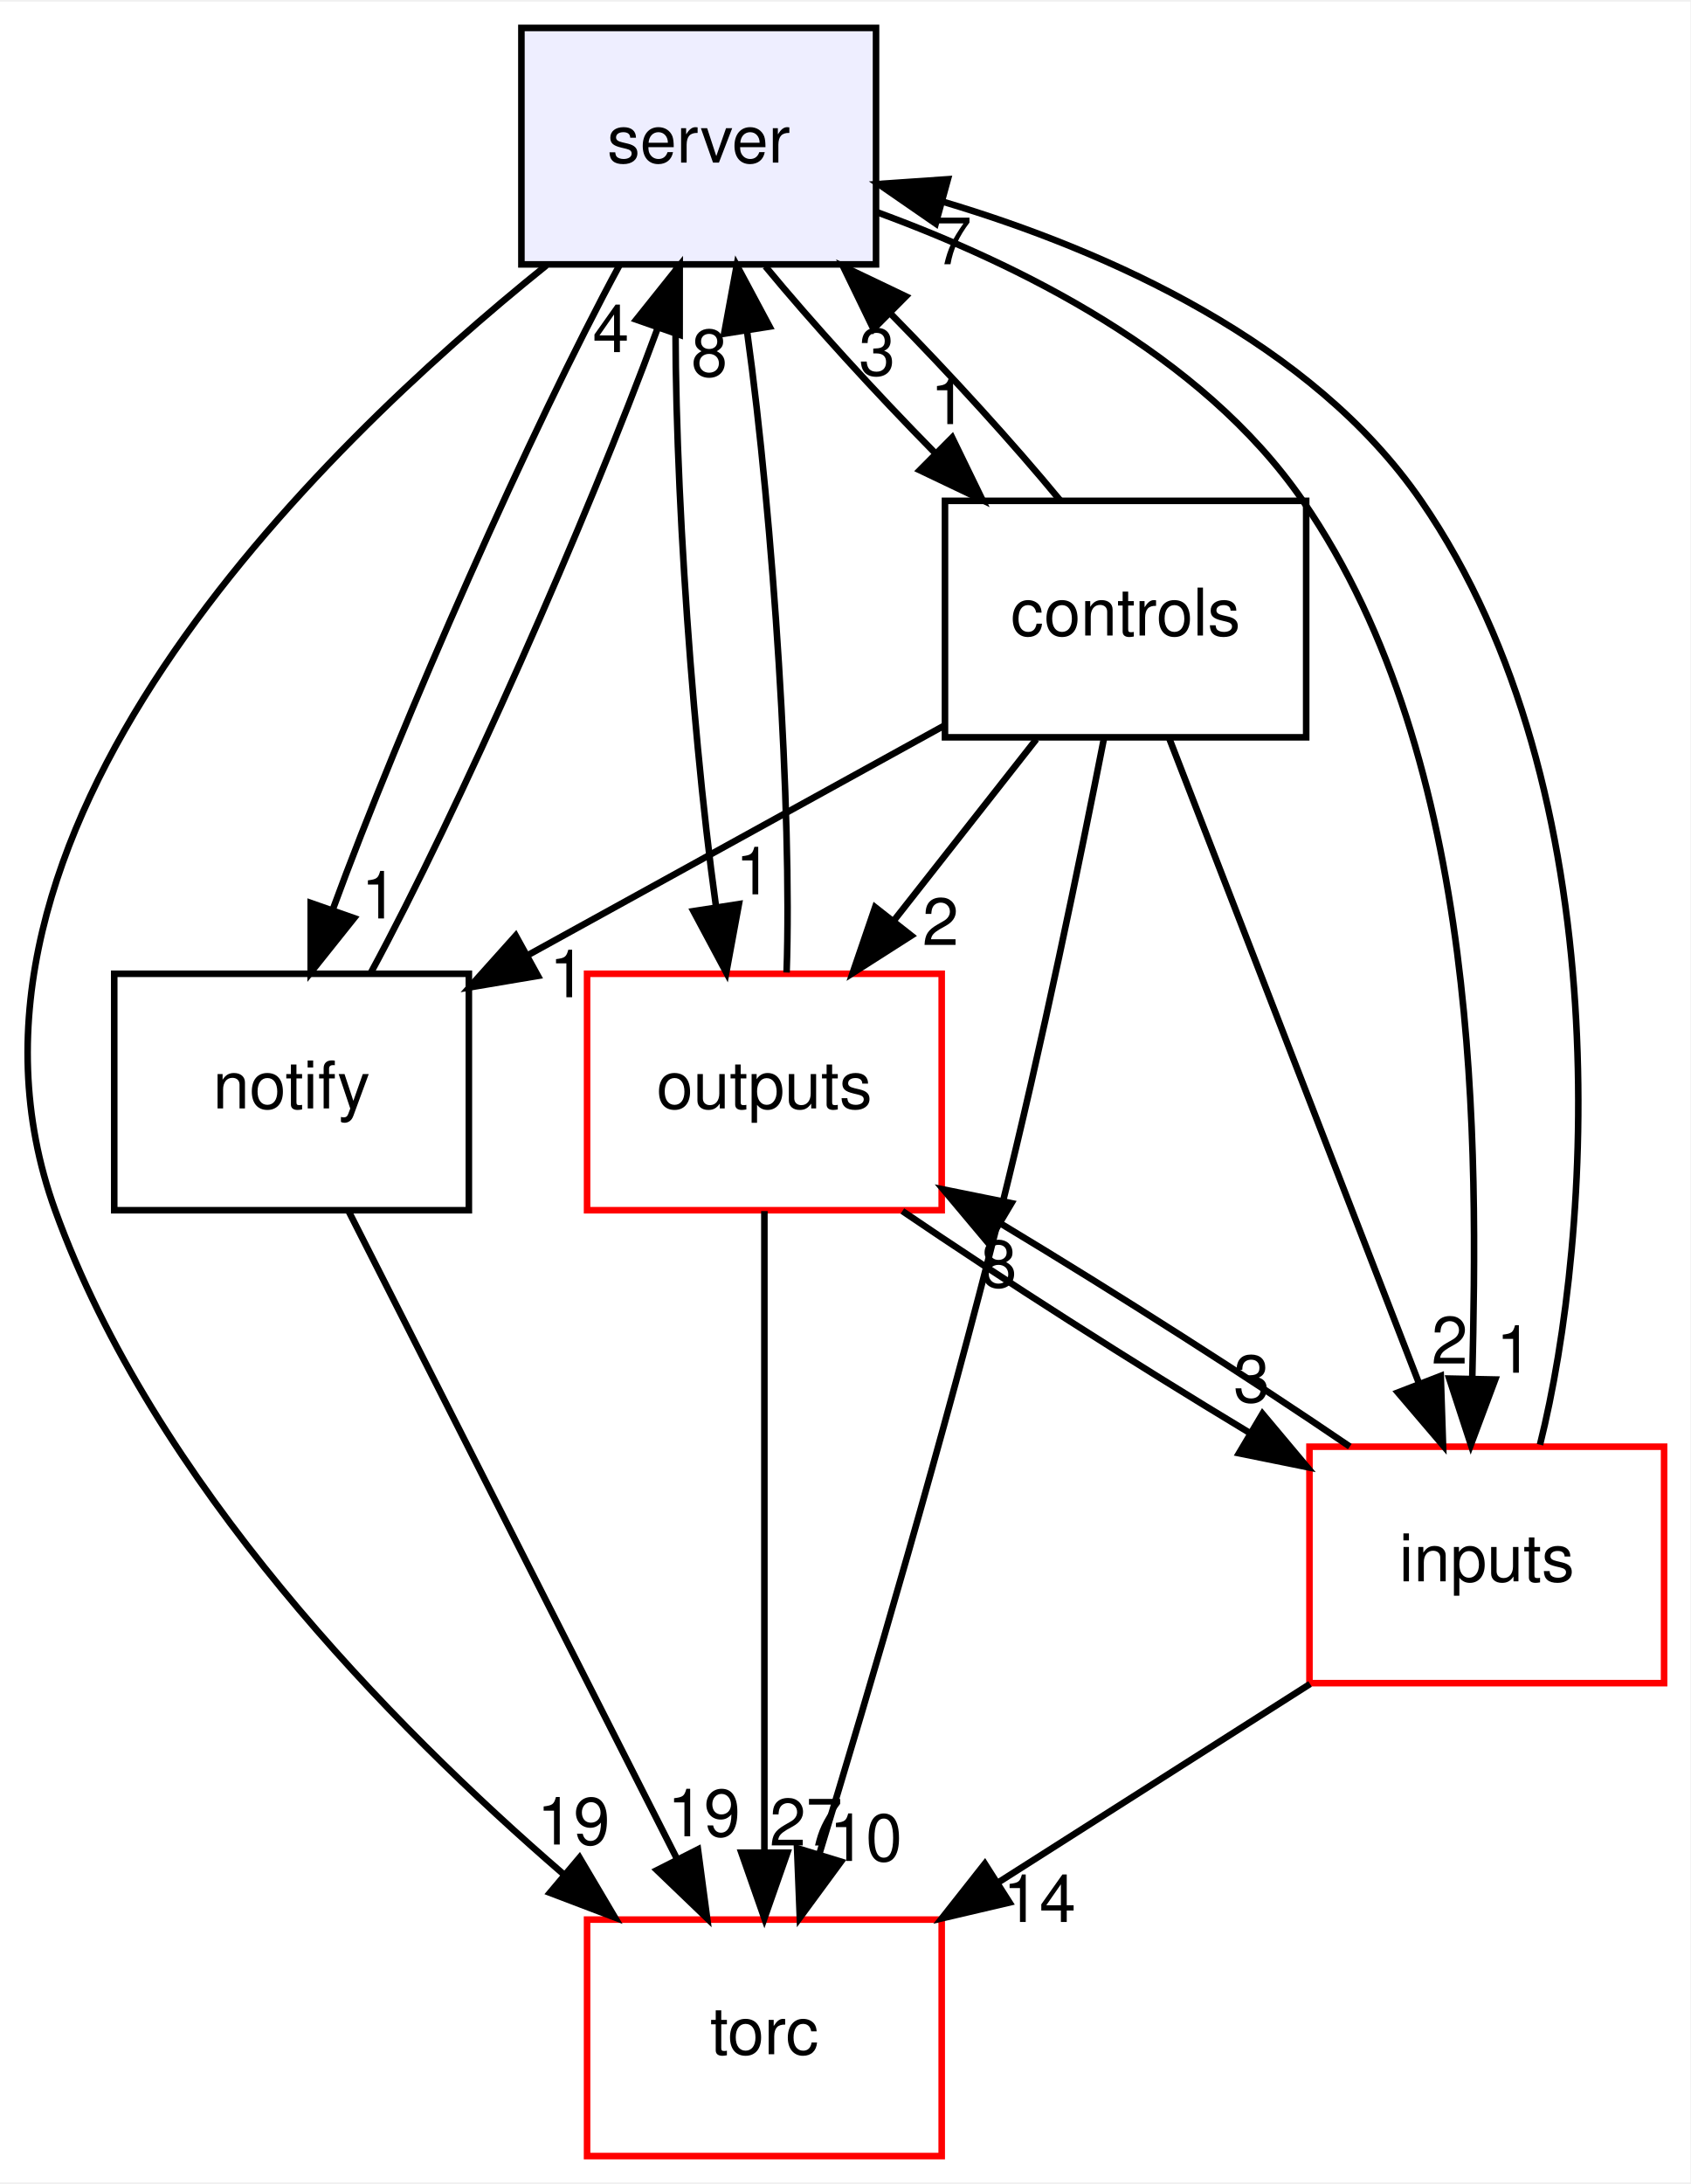
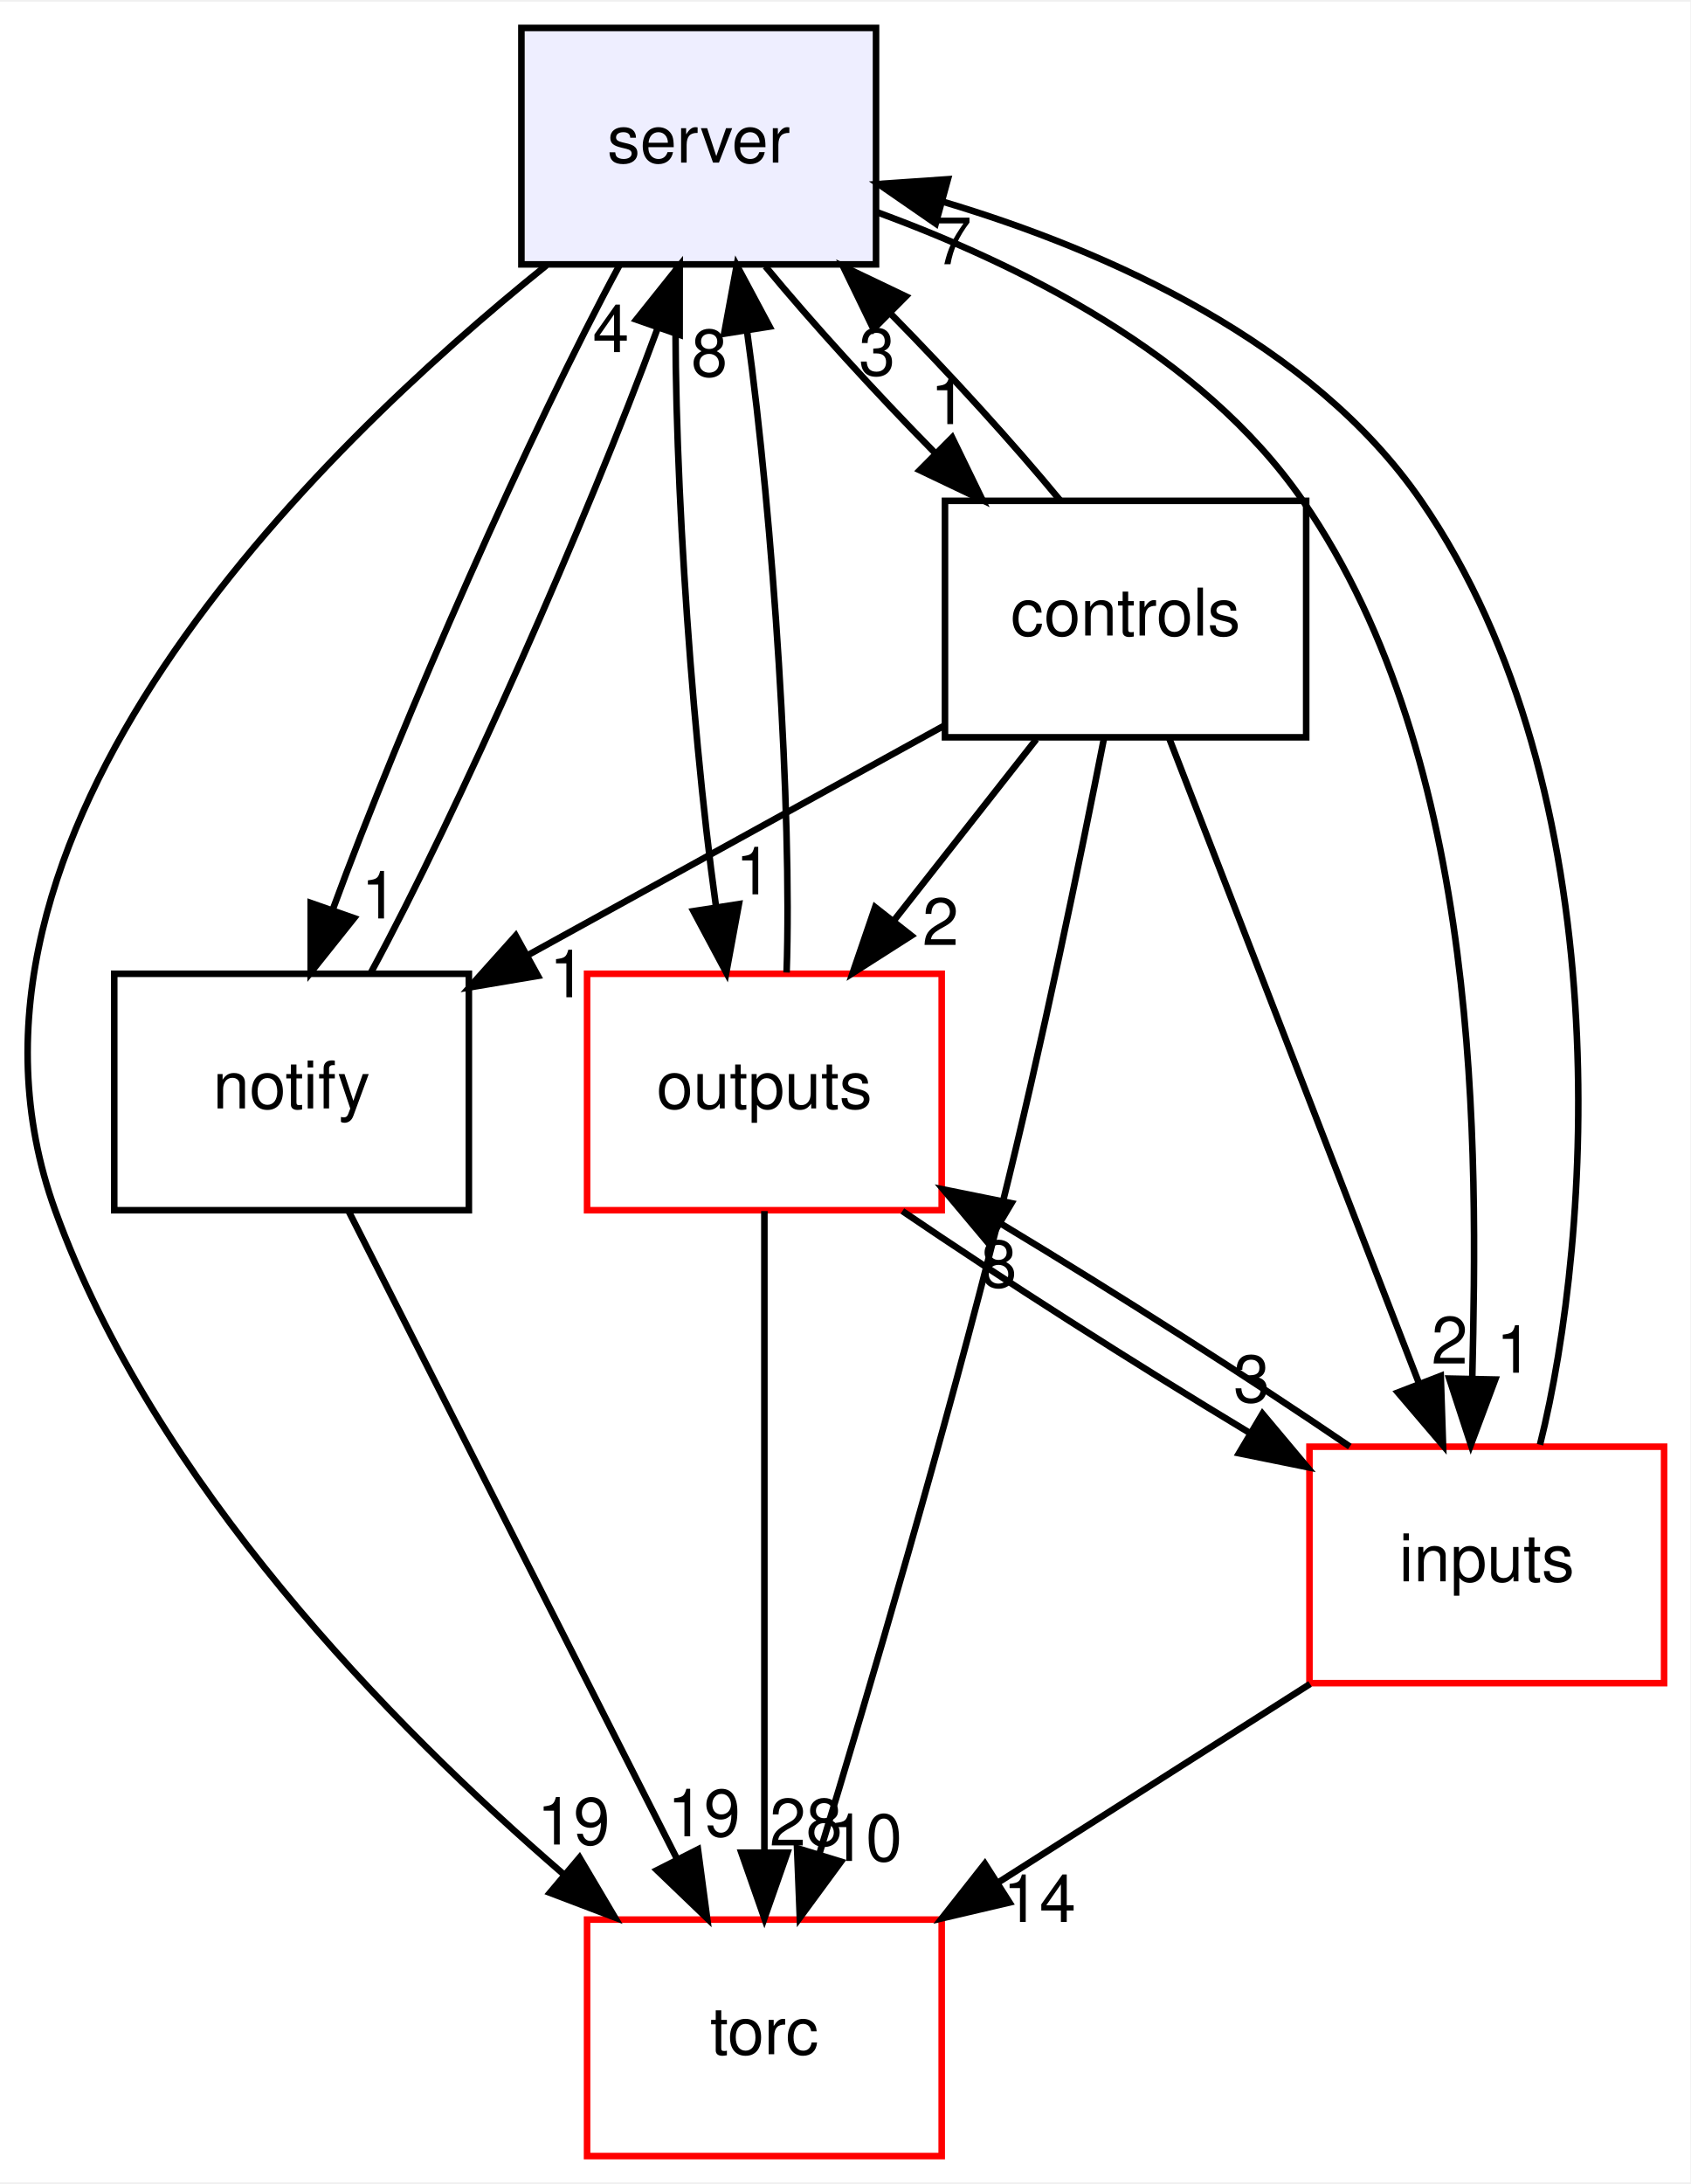
<svg xmlns="http://www.w3.org/2000/svg" xmlns:xlink="http://www.w3.org/1999/xlink" width="257pt" height="332pt" viewBox="0.00 0.00 257.39 332.00">
  <g id="graph0" class="graph" transform="scale(1 1) rotate(0) translate(4 328)">
    <polygon fill="white" stroke="none" points="-4,4 -4,-328 253.394,-328 253.394,4 -4,4" />
    <g id="node1" class="node">
      <g id="a_node1">
        <a xlink:href="dir_41e1742e44e2de38b3bc91f993fed282.html" target="_top" xlink:title="server">
          <polygon fill="#eeeeff" stroke="black" points="129.394,-324 75.394,-324 75.394,-288 129.394,-288 129.394,-324" />
          <text text-anchor="middle" x="102.394" y="-303.5" font-family="Helvetica,sans-Serif" font-size="10.00">server</text>
        </a>
      </g>
    </g>
    <g id="node2" class="node">
      <g id="a_node2">
        <a xlink:href="dir_19e1fafdf157c27762559b97f5d6a2d3.html" target="_top" xlink:title="torc">
          <polygon fill="white" stroke="red" points="139.394,-36 85.394,-36 85.394,-0 139.394,-0 139.394,-36" />
          <text text-anchor="middle" x="112.394" y="-15.5" font-family="Helvetica,sans-Serif" font-size="10.00">torc</text>
        </a>
      </g>
    </g>
    <g id="edge6" class="edge">
      <path fill="none" stroke="black" d="M79.205,-287.852C44.142,-259.653 -16.214,-200.921 4.394,-144 19.435,-102.455 55.487,-65.642 81.813,-42.913" />
      <polygon fill="black" stroke="black" points="84.245,-45.441 89.637,-36.322 79.734,-40.088 84.245,-45.441" />
      <g id="a_edge6-headlabel">
        <a xlink:href="dir_000000_000004.html" target="_top" xlink:title="19">
          <text text-anchor="middle" x="83.325" y="-47.429" font-family="Helvetica,sans-Serif" font-size="10.00">19</text>
        </a>
      </g>
    </g>
    <g id="node3" class="node">
      <g id="a_node3">
        <a xlink:href="dir_0f104a5a9ad42d0e39afe19fc0bdfc88.html" target="_top" xlink:title="notify">
          <polygon fill="none" stroke="black" points="67.394,-180 13.394,-180 13.394,-144 67.394,-144 67.394,-180" />
          <text text-anchor="middle" x="40.394" y="-159.5" font-family="Helvetica,sans-Serif" font-size="10.00">notify</text>
        </a>
      </g>
    </g>
    <g id="edge7" class="edge">
      <path fill="none" stroke="black" d="M90.331,-287.871C77.09,-263.457 57.154,-218.426 46.617,-189.635" />
      <polygon fill="black" stroke="black" points="49.917,-188.47 43.308,-180.189 43.311,-190.784 49.917,-188.47" />
      <g id="a_edge7-headlabel">
        <a xlink:href="dir_000000_000010.html" target="_top" xlink:title="1">
          <text text-anchor="middle" x="53.785" y="-188.424" font-family="Helvetica,sans-Serif" font-size="10.00">1</text>
        </a>
      </g>
    </g>
    <g id="node4" class="node">
      <g id="a_node4">
        <a xlink:href="dir_d03bd041034a3e88cd281d61691321a9.html" target="_top" xlink:title="outputs">
          <polygon fill="white" stroke="red" points="139.394,-180 85.394,-180 85.394,-144 139.394,-144 139.394,-180" />
          <text text-anchor="middle" x="112.394" y="-159.5" font-family="Helvetica,sans-Serif" font-size="10.00">outputs</text>
        </a>
      </g>
    </g>
    <g id="edge8" class="edge">
      <path fill="none" stroke="black" d="M99.016,-287.871C98.162,-263.67 101.001,-219.211 105.006,-190.393" />
      <polygon fill="black" stroke="black" points="108.514,-190.608 106.592,-180.189 101.597,-189.533 108.514,-190.608" />
      <g id="a_edge8-headlabel">
        <a xlink:href="dir_000000_000007.html" target="_top" xlink:title="1">
          <text text-anchor="middle" x="110.768" y="-192.096" font-family="Helvetica,sans-Serif" font-size="10.00">1</text>
        </a>
      </g>
    </g>
    <g id="node5" class="node">
      <g id="a_node5">
        <a xlink:href="dir_3d370fd2770cf63261b7ee5a69ee79d2.html" target="_top" xlink:title="controls">
          <polygon fill="none" stroke="black" points="194.894,-252 139.894,-252 139.894,-216 194.894,-216 194.894,-252" />
          <text text-anchor="middle" x="167.394" y="-231.5" font-family="Helvetica,sans-Serif" font-size="10.00">controls</text>
        </a>
      </g>
    </g>
    <g id="edge9" class="edge">
      <path fill="none" stroke="black" d="M112.546,-287.697C119.612,-279.135 129.161,-268.656 138.364,-259.304" />
      <polygon fill="black" stroke="black" points="140.985,-261.634 145.616,-252.104 136.054,-256.666 140.985,-261.634" />
      <g id="a_edge9-headlabel">
        <a xlink:href="dir_000000_000008.html" target="_top" xlink:title="1">
          <text text-anchor="middle" x="140.435" y="-263.681" font-family="Helvetica,sans-Serif" font-size="10.00">1</text>
        </a>
      </g>
    </g>
    <g id="node6" class="node">
      <g id="a_node6">
        <a xlink:href="dir_fb7b09e926df3dd6ae65d35d8e762017.html" target="_top" xlink:title="inputs">
          <polygon fill="white" stroke="red" points="249.394,-108 195.394,-108 195.394,-72 249.394,-72 249.394,-108" />
          <text text-anchor="middle" x="222.394" y="-87.5" font-family="Helvetica,sans-Serif" font-size="10.00">inputs</text>
        </a>
      </g>
    </g>
    <g id="edge10" class="edge">
      <path fill="none" stroke="black" d="M129.527,-295.95C150.768,-288.158 178.907,-274.515 194.394,-252 221.884,-212.034 220.971,-152.908 220.185,-118.536" />
      <polygon fill="black" stroke="black" points="223.68,-118.226 219.971,-108.301 216.681,-118.372 223.68,-118.226" />
      <g id="a_edge10-headlabel">
        <a xlink:href="dir_000000_000002.html" target="_top" xlink:title="1">
          <text text-anchor="middle" x="226.594" y="-119.26" font-family="Helvetica,sans-Serif" font-size="10.00">1</text>
        </a>
      </g>
    </g>
    <g id="edge2" class="edge">
      <path fill="none" stroke="black" d="M52.49,-180.189C65.684,-204.531 85.501,-249.28 96.058,-278.059" />
      <polygon fill="black" stroke="black" points="92.888,-279.593 99.5,-287.871 99.493,-277.277 92.888,-279.593" />
      <g id="a_edge2-headlabel">
        <a xlink:href="dir_000010_000000.html" target="_top" xlink:title="4">
          <text text-anchor="middle" x="89.019" y="-274.641" font-family="Helvetica,sans-Serif" font-size="10.00">4</text>
        </a>
      </g>
    </g>
    <g id="edge1" class="edge">
      <path fill="none" stroke="black" d="M49.079,-143.871C61.512,-119.35 84.49,-74.032 99.079,-45.259" />
      <polygon fill="black" stroke="black" points="102.277,-46.691 103.678,-36.189 96.034,-43.526 102.277,-46.691" />
      <g id="a_edge1-headlabel">
        <a xlink:href="dir_000010_000004.html" target="_top" xlink:title="19">
          <text text-anchor="middle" x="103.184" y="-48.681" font-family="Helvetica,sans-Serif" font-size="10.00">19</text>
        </a>
      </g>
    </g>
    <g id="edge4" class="edge">
      <path fill="none" stroke="black" d="M115.774,-180.189C116.622,-204.424 113.779,-248.888 109.772,-277.679" />
      <polygon fill="black" stroke="black" points="106.265,-277.452 108.185,-287.871 113.182,-278.529 106.265,-277.452" />
      <g id="a_edge4-headlabel">
        <a xlink:href="dir_000007_000000.html" target="_top" xlink:title="8">
          <text text-anchor="middle" x="104.013" y="-270.963" font-family="Helvetica,sans-Serif" font-size="10.00">8</text>
        </a>
      </g>
    </g>
    <g id="edge3" class="edge">
      <path fill="none" stroke="black" d="M112.394,-143.871C112.394,-119.67 112.394,-75.211 112.394,-46.393" />
      <polygon fill="black" stroke="black" points="115.894,-46.189 112.394,-36.189 108.894,-46.189 115.894,-46.189" />
      <g id="a_edge3-headlabel">
-         <a xlink:href="dir_000007_000004.html" target="_top" xlink:title="27">
-           <text text-anchor="middle" x="118.733" y="-47.284" font-family="Helvetica,sans-Serif" font-size="10.00">27</text>
+         <a xlink:href="dir_000007_000004.html" target="_top" xlink:title="28">
+           <text text-anchor="middle" x="118.733" y="-47.284" font-family="Helvetica,sans-Serif" font-size="10.00">28</text>
        </a>
      </g>
    </g>
    <g id="edge5" class="edge">
      <path fill="none" stroke="black" d="M133.406,-143.876C148.371,-133.674 168.69,-120.701 186.193,-110.159" />
      <polygon fill="black" stroke="black" points="188.239,-113.014 195.046,-104.895 184.662,-106.998 188.239,-113.014" />
      <g id="a_edge5-headlabel">
        <a xlink:href="dir_000007_000002.html" target="_top" xlink:title="3">
          <text text-anchor="middle" x="186.601" y="-114.792" font-family="Helvetica,sans-Serif" font-size="10.00">3</text>
        </a>
      </g>
    </g>
    <g id="edge14" class="edge">
      <path fill="none" stroke="black" d="M157.406,-252.104C150.378,-260.636 140.846,-271.108 131.638,-280.478" />
      <polygon fill="black" stroke="black" points="129.001,-278.164 124.377,-287.697 133.936,-283.128 129.001,-278.164" />
      <g id="a_edge14-headlabel">
        <a xlink:href="dir_000008_000000.html" target="_top" xlink:title="3">
          <text text-anchor="middle" x="129.548" y="-271.116" font-family="Helvetica,sans-Serif" font-size="10.00">3</text>
        </a>
      </g>
    </g>
    <g id="edge11" class="edge">
      <path fill="none" stroke="black" d="M164.105,-215.856C160.568,-197.874 154.611,-168.829 148.394,-144 139.86,-109.92 128.404,-71.1 120.728,-45.886" />
      <polygon fill="black" stroke="black" points="124.064,-44.824 117.789,-36.287 117.37,-46.873 124.064,-44.824" />
      <g id="a_edge11-headlabel">
        <a xlink:href="dir_000008_000004.html" target="_top" xlink:title="10">
          <text text-anchor="middle" x="127.831" y="-44.929" font-family="Helvetica,sans-Serif" font-size="10.00">10</text>
        </a>
      </g>
    </g>
    <g id="edge12" class="edge">
      <path fill="none" stroke="black" d="M139.837,-217.811C121.237,-207.559 96.503,-193.927 76.356,-182.822" />
      <polygon fill="black" stroke="black" points="77.908,-179.681 67.461,-177.919 74.529,-185.811 77.908,-179.681" />
      <g id="a_edge12-headlabel">
        <a xlink:href="dir_000008_000010.html" target="_top" xlink:title="1">
          <text text-anchor="middle" x="82.427" y="-176.429" font-family="Helvetica,sans-Serif" font-size="10.00">1</text>
        </a>
      </g>
    </g>
    <g id="edge13" class="edge">
      <path fill="none" stroke="black" d="M153.798,-215.697C147.271,-207.389 139.326,-197.277 132.147,-188.141" />
      <polygon fill="black" stroke="black" points="134.763,-185.805 125.833,-180.104 129.259,-190.13 134.763,-185.805" />
      <g id="a_edge13-headlabel">
        <a xlink:href="dir_000008_000007.html" target="_top" xlink:title="2">
          <text text-anchor="middle" x="139.217" y="-184.377" font-family="Helvetica,sans-Serif" font-size="10.00">2</text>
        </a>
      </g>
    </g>
    <g id="edge15" class="edge">
      <path fill="none" stroke="black" d="M174.028,-215.871C183.484,-191.457 200.926,-146.426 212.077,-117.635" />
      <polygon fill="black" stroke="black" points="215.388,-118.778 215.736,-108.189 208.86,-116.25 215.388,-118.778" />
      <g id="a_edge15-headlabel">
        <a xlink:href="dir_000008_000002.html" target="_top" xlink:title="2">
          <text text-anchor="middle" x="216.737" y="-120.656" font-family="Helvetica,sans-Serif" font-size="10.00">2</text>
        </a>
      </g>
    </g>
    <g id="edge18" class="edge">
      <path fill="none" stroke="black" d="M230.495,-108.301C238.441,-139.886 242.859,-207.708 212.394,-252 195.824,-276.091 164.768,-290.023 139.722,-297.501" />
      <polygon fill="black" stroke="black" points="138.482,-294.212 129.766,-300.234 140.335,-300.962 138.482,-294.212" />
      <g id="a_edge18-headlabel">
        <a xlink:href="dir_000002_000000.html" target="_top" xlink:title="7">
          <text text-anchor="middle" x="141.197" y="-288.022" font-family="Helvetica,sans-Serif" font-size="10.00">7</text>
        </a>
      </g>
    </g>
    <g id="edge16" class="edge">
      <path fill="none" stroke="black" d="M195.485,-71.876C181.235,-62.808 163.547,-51.552 148.158,-41.759" />
      <polygon fill="black" stroke="black" points="149.722,-38.606 139.406,-36.19 145.964,-44.511 149.722,-38.606" />
      <g id="a_edge16-headlabel">
        <a xlink:href="dir_000002_000004.html" target="_top" xlink:title="14">
          <text text-anchor="middle" x="154.279" y="-35.64" font-family="Helvetica,sans-Serif" font-size="10.00">14</text>
        </a>
      </g>
    </g>
    <g id="edge17" class="edge">
      <path fill="none" stroke="black" d="M201.536,-108.019C186.535,-118.252 166.099,-131.3 148.519,-141.886" />
      <polygon fill="black" stroke="black" points="146.438,-139.052 139.63,-147.17 150.014,-145.069 146.438,-139.052" />
      <g id="a_edge17-headlabel">
        <a xlink:href="dir_000002_000007.html" target="_top" xlink:title="8">
          <text text-anchor="middle" x="148.077" y="-132.275" font-family="Helvetica,sans-Serif" font-size="10.00">8</text>
        </a>
      </g>
    </g>
  </g>
</svg>
